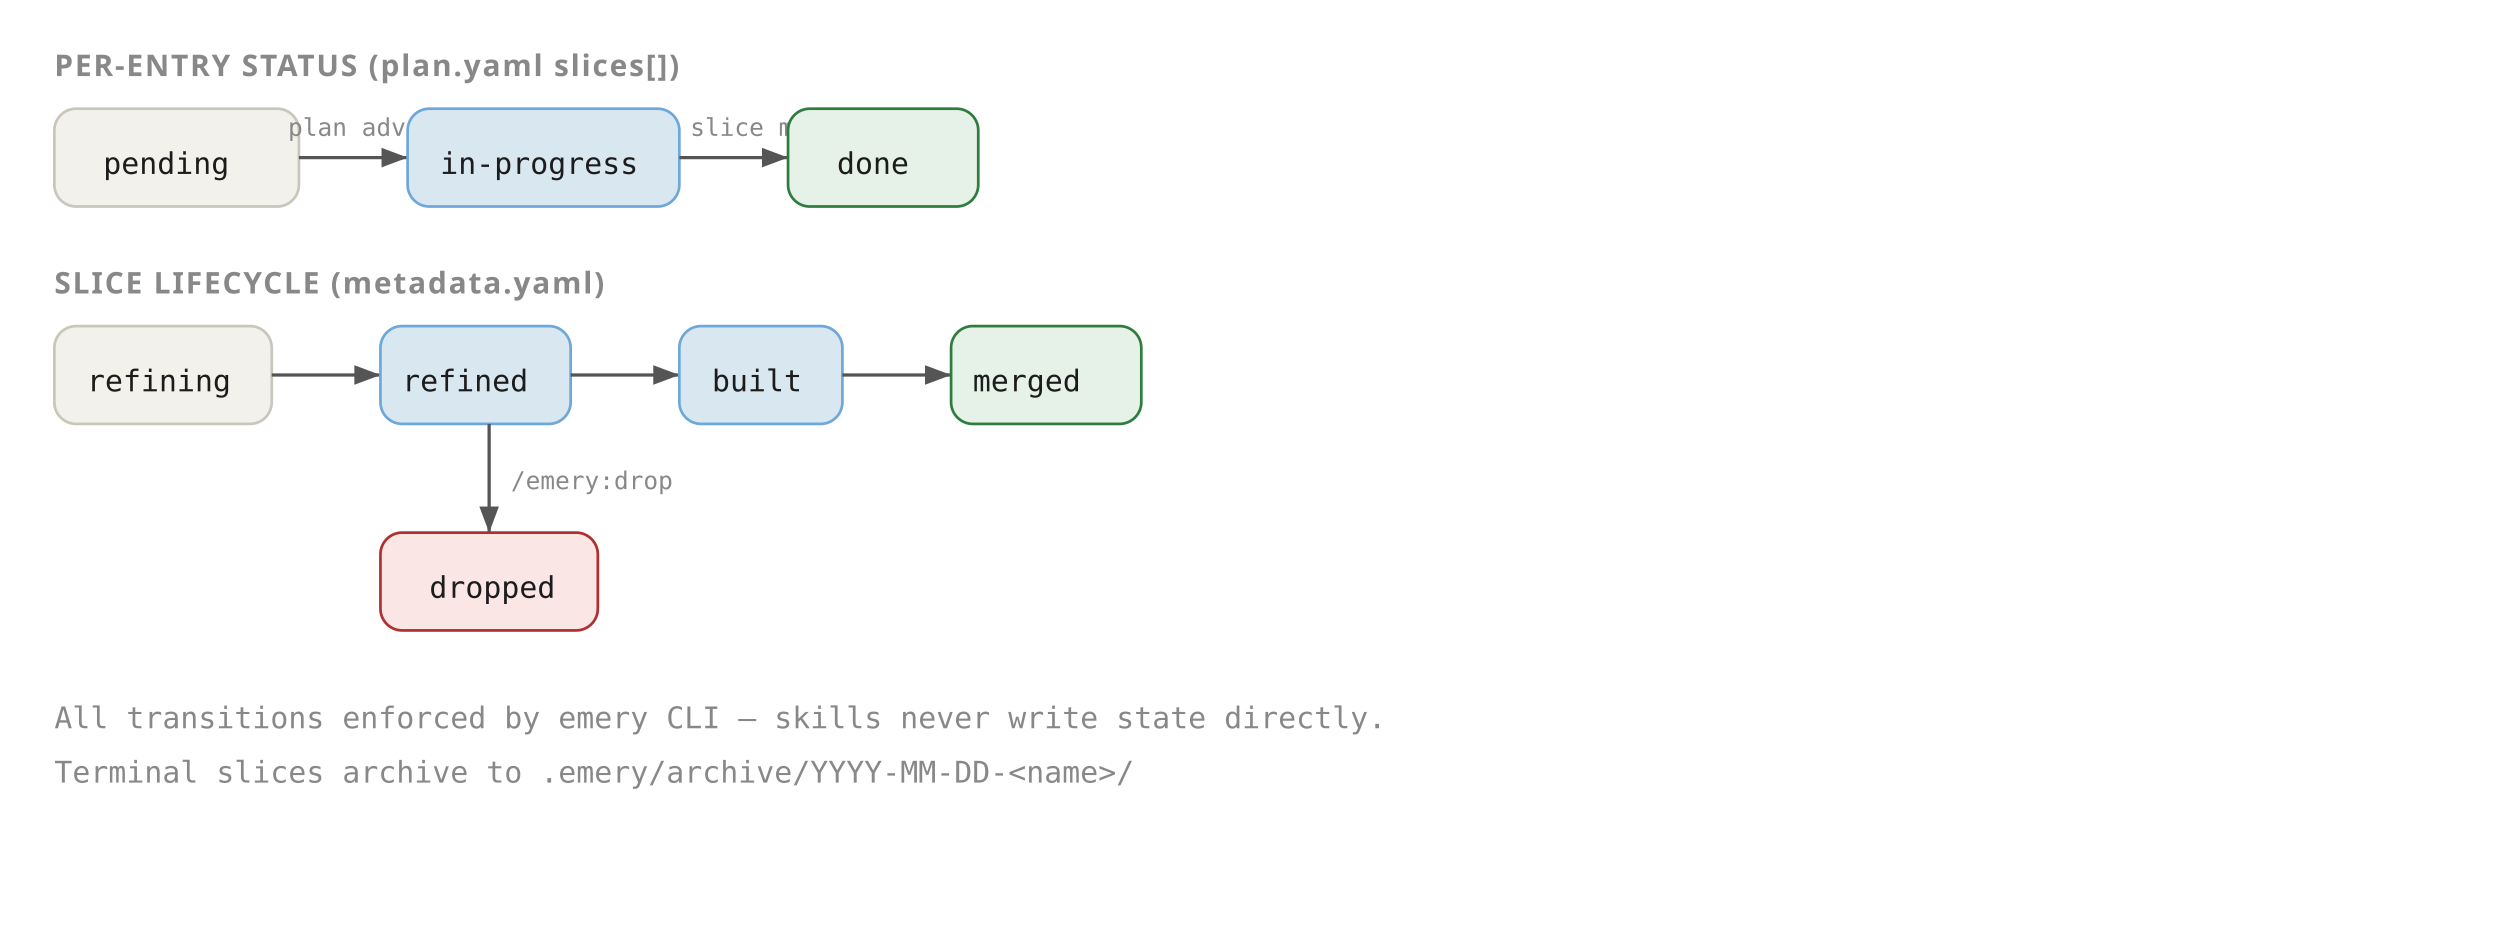
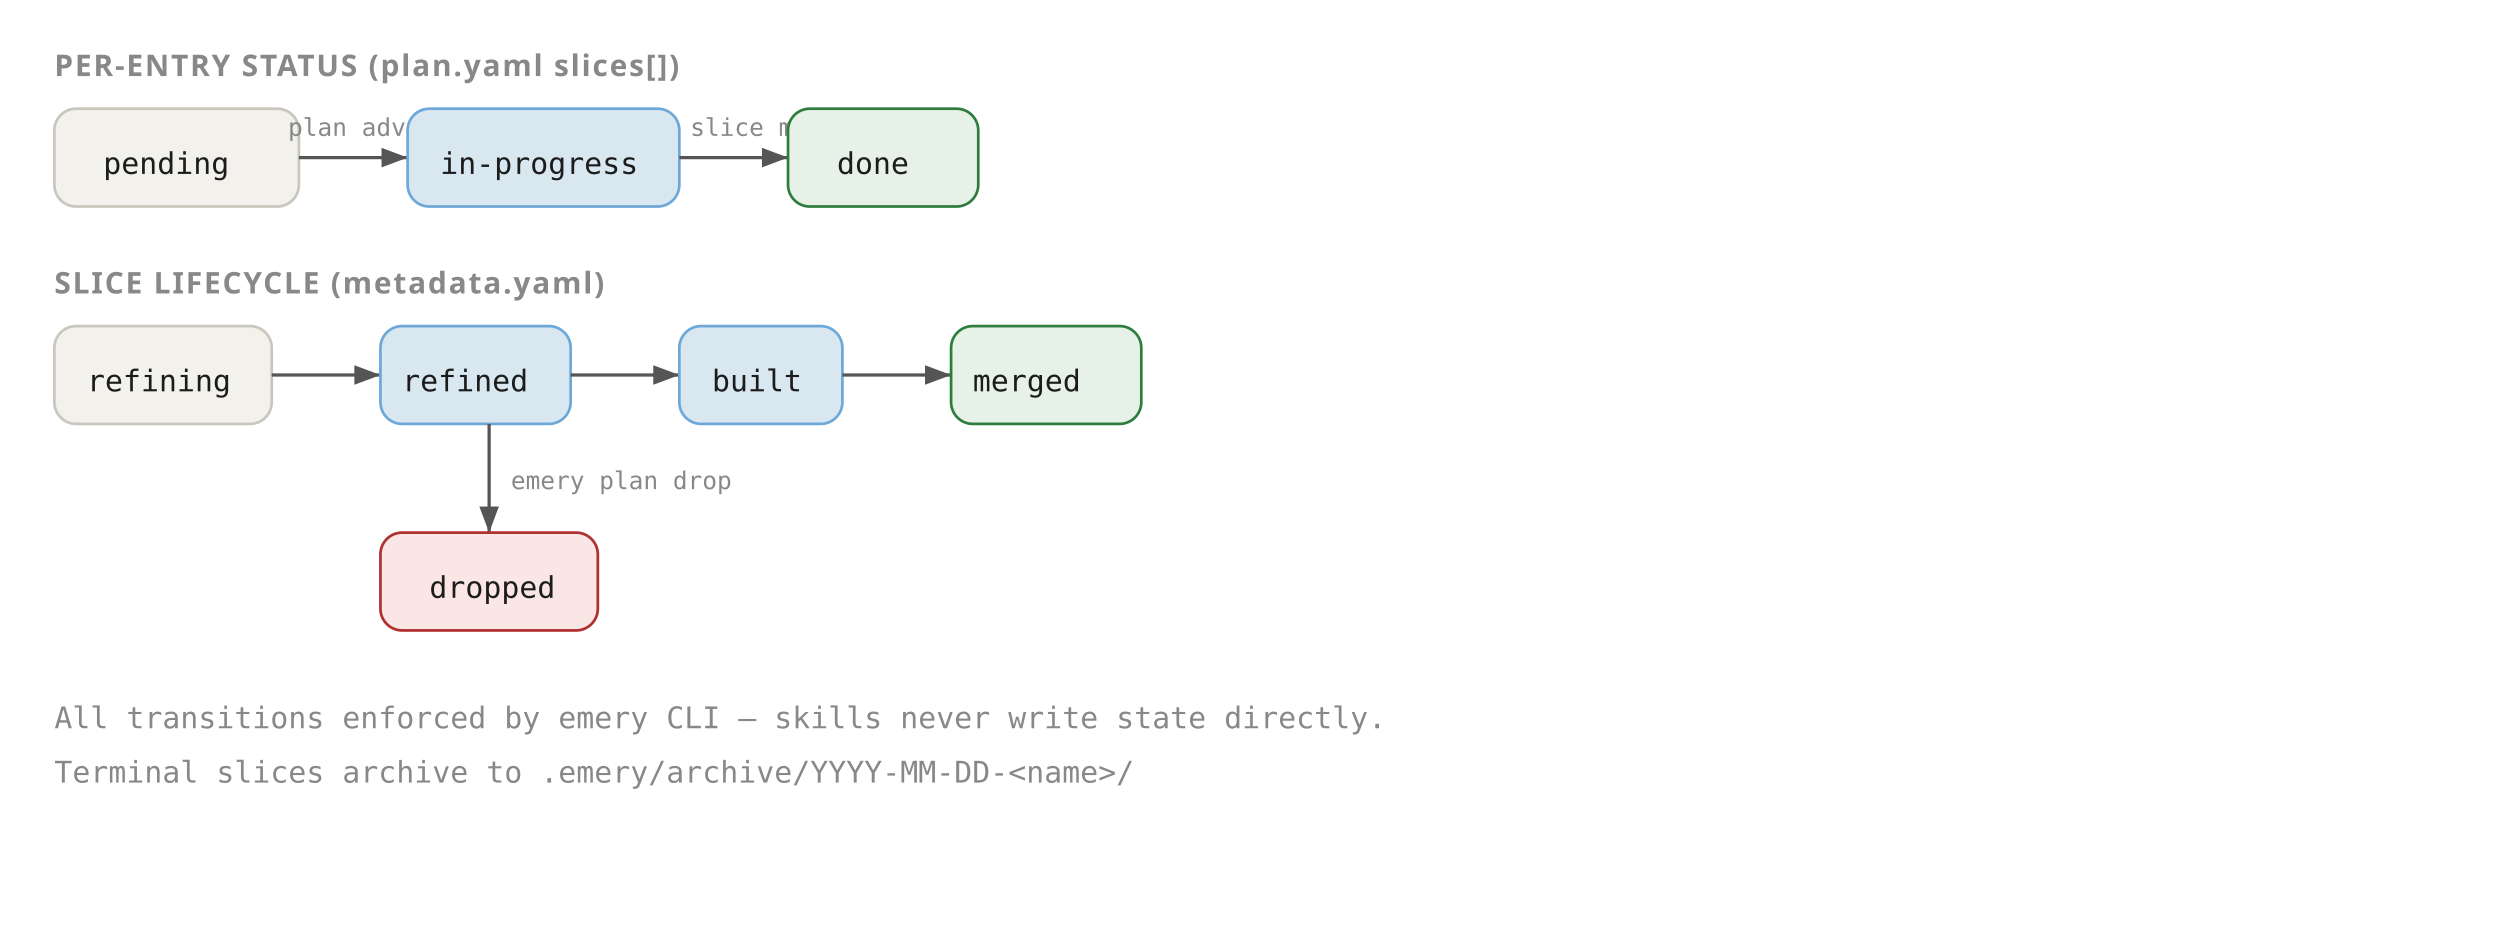
<svg xmlns="http://www.w3.org/2000/svg" viewBox="0 0 920 348" role="img" aria-label="Emery per-entry and slice lifecycle state machines">
  <defs>
    <marker id="arr" markerWidth="10" markerHeight="10" refX="8" refY="3" orient="auto">
      <path d="M0,0 L0,6 L8,3 z" fill="#555" />
    </marker>
  </defs>
  <text x="20" y="28" font-family="ui-sans-serif, system-ui, sans-serif" font-size="11" font-weight="600" fill="#888" letter-spacing="0.06em">PER-ENTRY STATUS (plan.yaml slices[])</text>
  <rect x="20" y="40" width="90" height="36" rx="8" fill="#f2f1ec" stroke="#c9c6bc" />
  <text x="38" y="64" font-family="ui-monospace, monospace" font-size="11" fill="#1c1c1c">pending</text>
  <path d="M110 58 L150 58" stroke="#555" stroke-width="1.2" fill="none" marker-end="url(#arr)" />
  <text x="106" y="50" font-family="ui-monospace, monospace" font-size="9" fill="#888">plan advance</text>
  <rect x="150" y="40" width="100" height="36" rx="8" fill="#d9e7f1" stroke="#6ea8d8" />
  <text x="162" y="64" font-family="ui-monospace, monospace" font-size="11" fill="#1c1c1c">in-progress</text>
  <path d="M250 58 L290 58" stroke="#555" stroke-width="1.2" fill="none" marker-end="url(#arr)" />
  <text x="254" y="50" font-family="ui-monospace, monospace" font-size="9" fill="#888">slice merge</text>
  <rect x="290" y="40" width="70" height="36" rx="8" fill="#e6f2e8" stroke="#2f7d3e" />
  <text x="308" y="64" font-family="ui-monospace, monospace" font-size="11" fill="#1c1c1c">done</text>
  <text x="20" y="108" font-family="ui-sans-serif, system-ui, sans-serif" font-size="11" font-weight="600" fill="#888" letter-spacing="0.06em">SLICE LIFECYCLE (metadata.yaml)</text>
  <rect x="20" y="120" width="80" height="36" rx="8" fill="#f2f1ec" stroke="#c9c6bc" />
  <text x="32" y="144" font-family="ui-monospace, monospace" font-size="11" fill="#1c1c1c">refining</text>
  <path d="M100 138 L140 138" stroke="#555" stroke-width="1.2" fill="none" marker-end="url(#arr)" />
  <rect x="140" y="120" width="70" height="36" rx="8" fill="#d9e7f1" stroke="#6ea8d8" />
  <text x="148" y="144" font-family="ui-monospace, monospace" font-size="11" fill="#1c1c1c">refined</text>
  <path d="M210 138 L250 138" stroke="#555" stroke-width="1.2" fill="none" marker-end="url(#arr)" />
  <rect x="250" y="120" width="60" height="36" rx="8" fill="#d9e7f1" stroke="#6ea8d8" />
  <text x="262" y="144" font-family="ui-monospace, monospace" font-size="11" fill="#1c1c1c">built</text>
  <path d="M310 138 L350 138" stroke="#555" stroke-width="1.2" fill="none" marker-end="url(#arr)" />
  <rect x="350" y="120" width="70" height="36" rx="8" fill="#e6f2e8" stroke="#2f7d3e" />
  <text x="358" y="144" font-family="ui-monospace, monospace" font-size="11" fill="#1c1c1c">merged</text>
  <path d="M180 156 L180 196" stroke="#555" stroke-width="1.2" fill="none" marker-end="url(#arr)" />
-   <text x="188" y="180" font-family="ui-monospace, monospace" font-size="9" fill="#888">/emery:drop</text>
+   <text x="188" y="180" font-family="ui-monospace, monospace" font-size="9" fill="#888">emery plan drop</text>
  <rect x="140" y="196" width="80" height="36" rx="8" fill="#fbe6e6" stroke="#b03030" />
  <text x="158" y="220" font-family="ui-monospace, monospace" font-size="11" fill="#1c1c1c">dropped</text>
  <text x="20" y="268" font-family="ui-monospace, monospace" font-size="11" fill="#888">All transitions enforced by emery CLI — skills never write state directly.</text>
  <text x="20" y="288" font-family="ui-monospace, monospace" font-size="11" fill="#888">Terminal slices archive to .emery/archive/YYYY-MM-DD-&lt;name&gt;/</text>
</svg>
